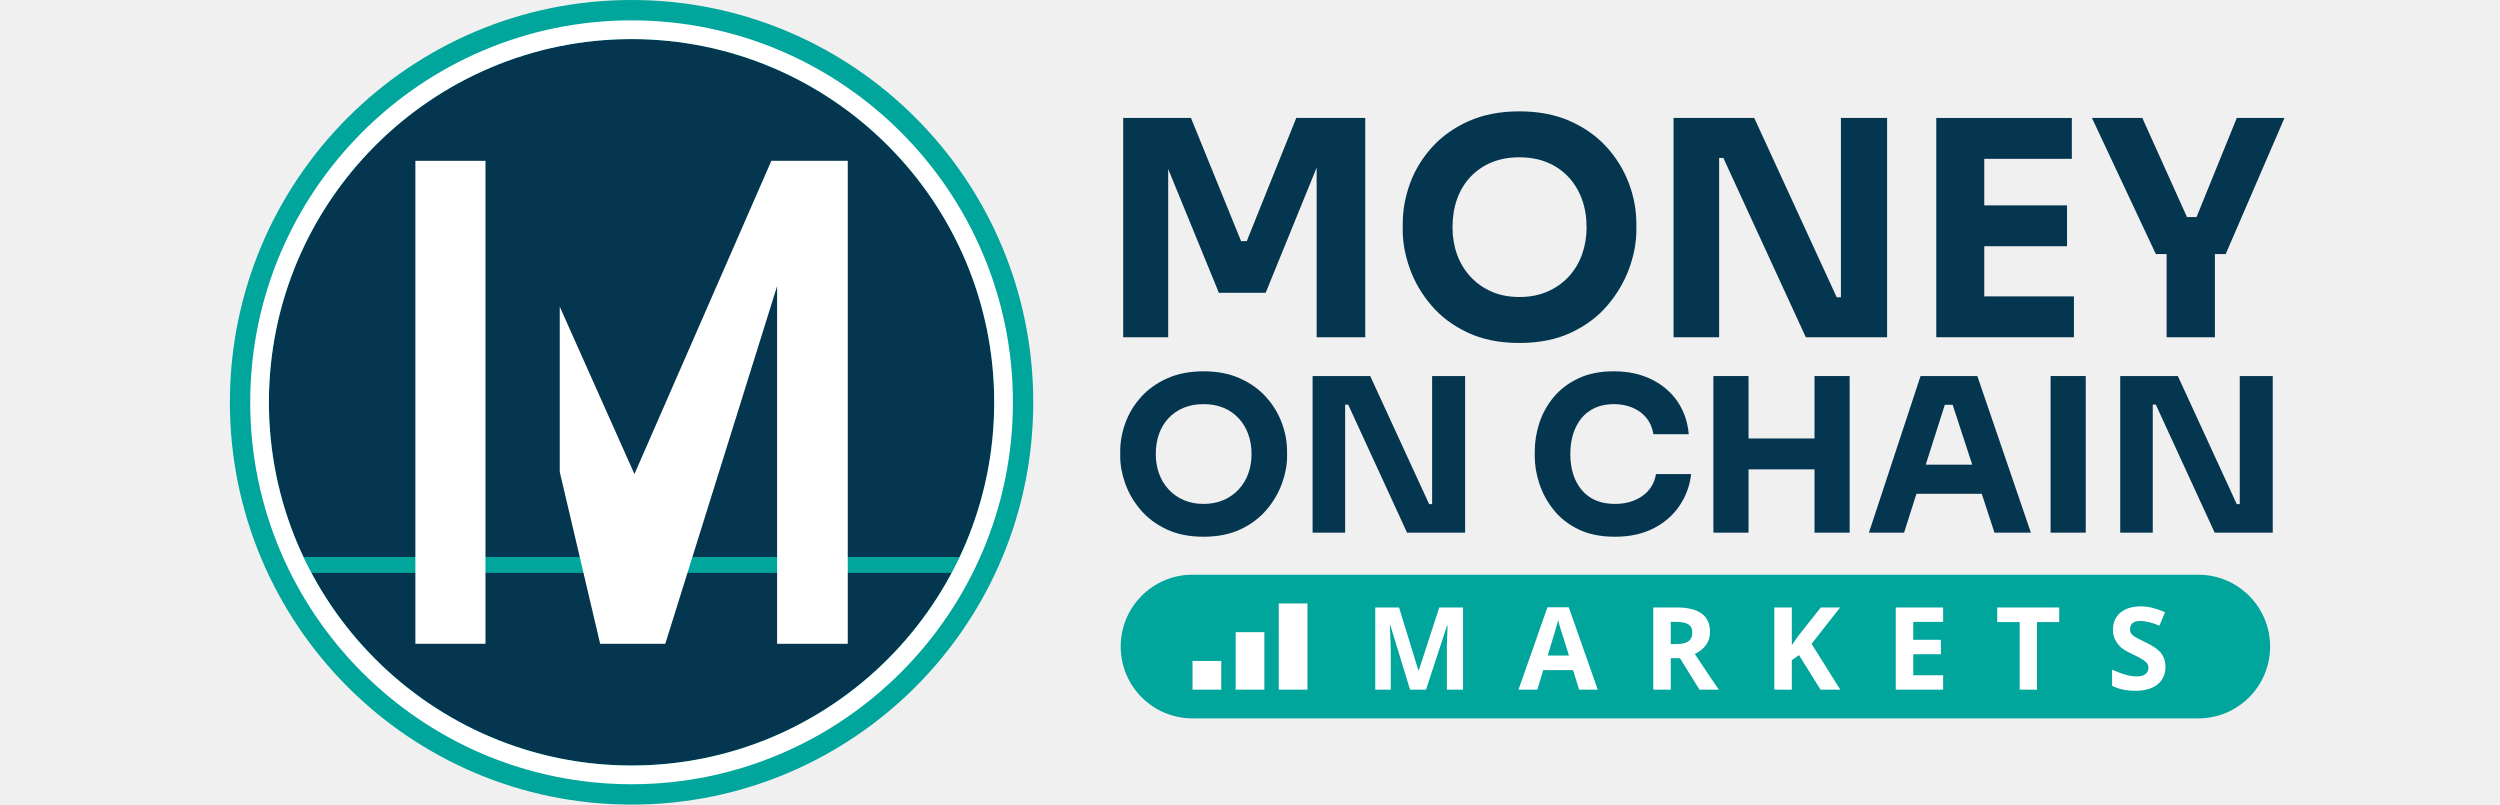
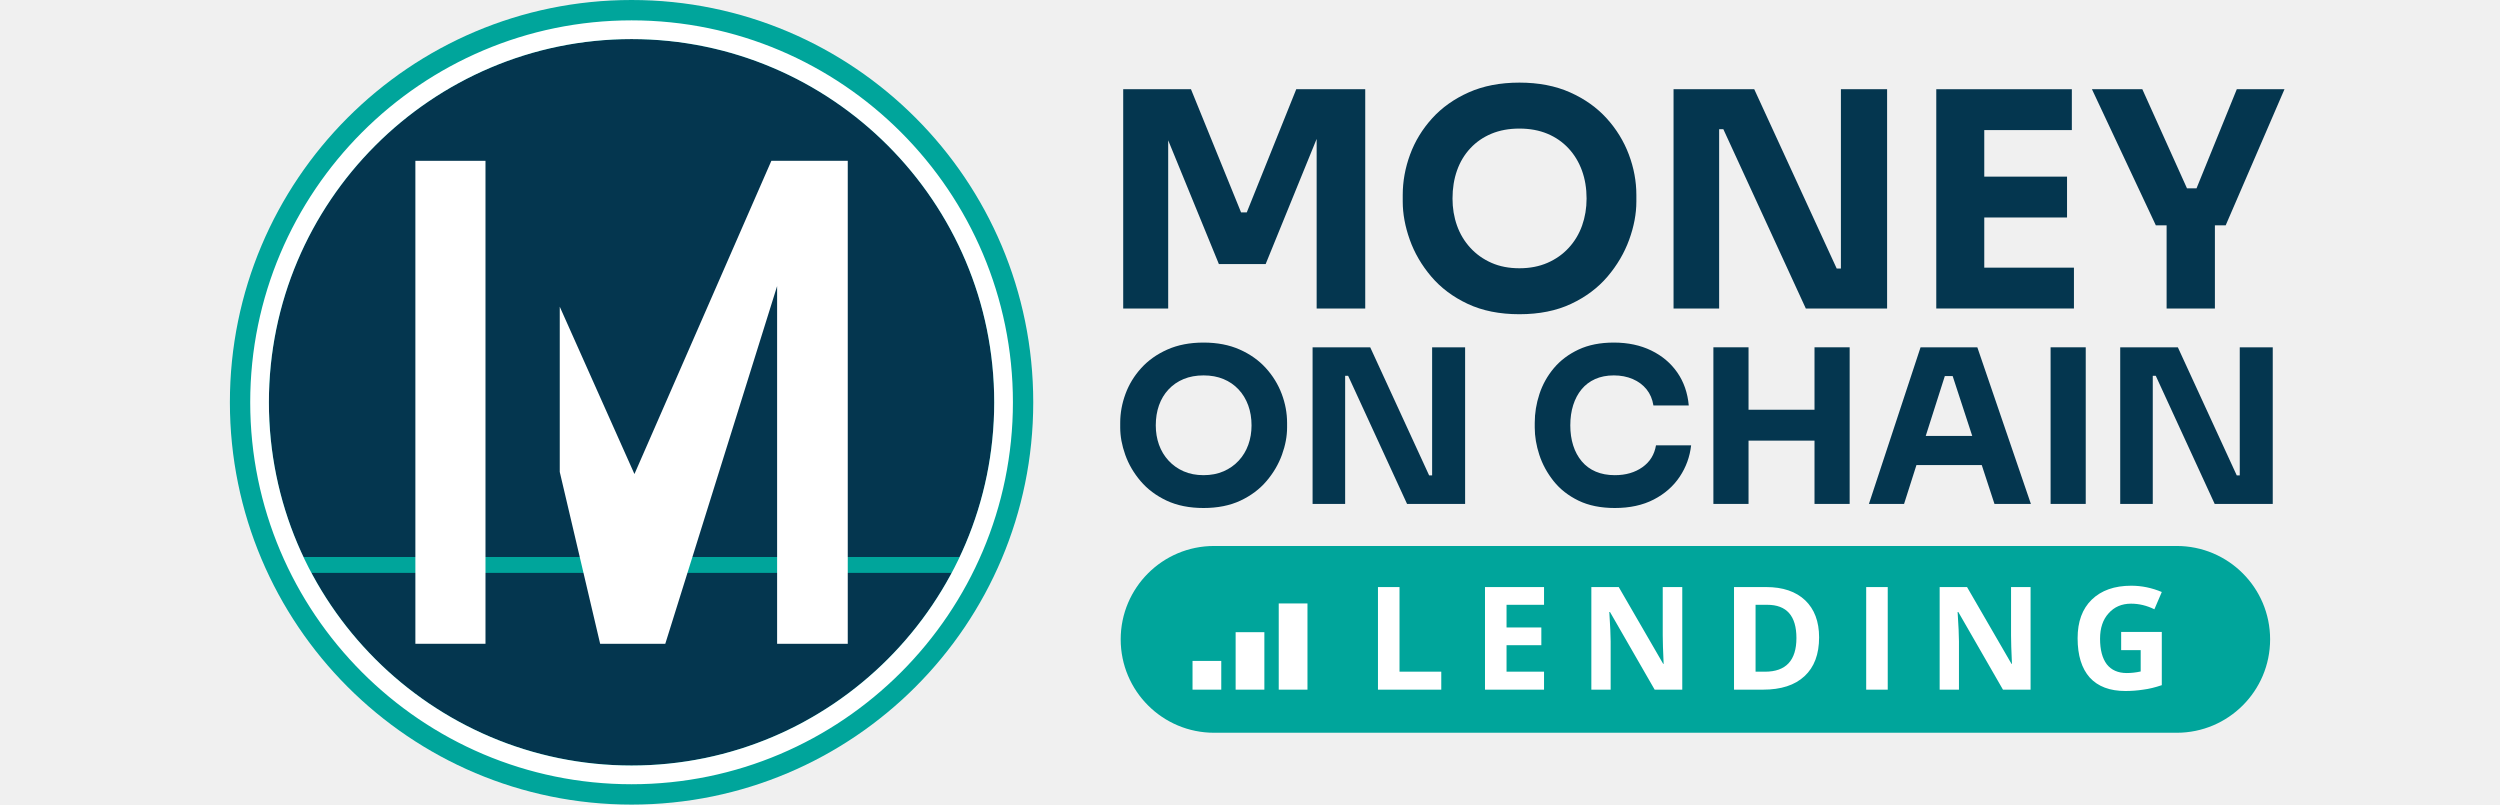
<svg xmlns="http://www.w3.org/2000/svg" width="174px" height="56px" viewBox="0 0 174 56" version="1.1">
  <g id="logo-app" stroke="none" fill="none" fill-rule="evenodd" stroke-width="1">
    <g id="Group-29" transform="translate(16, 0)">
-       <path d="M91.701,20.295 C91.124,20.546 90.473,20.671 89.75,20.671 C89.026,20.671 88.379,20.546 87.809,20.295 C87.238,20.044 86.747,19.696 86.337,19.249 C85.926,18.803 85.617,18.287 85.408,17.702 C85.199,17.116 85.095,16.489 85.095,15.821 C85.095,15.11 85.199,14.458 85.408,13.866 C85.617,13.274 85.926,12.758 86.337,12.319 C86.747,11.879 87.238,11.542 87.809,11.305 C88.379,11.068 89.026,10.949 89.75,10.949 C90.473,10.949 91.12,11.068 91.691,11.305 C92.262,11.542 92.752,11.879 93.163,12.319 C93.573,12.758 93.886,13.274 94.102,13.866 C94.318,14.458 94.426,15.11 94.426,15.821 C94.426,16.489 94.321,17.116 94.113,17.702 C93.904,18.287 93.594,18.803 93.184,19.249 C92.773,19.696 92.279,20.044 91.701,20.295 M95.887,21.246 C96.555,20.459 97.056,19.604 97.39,18.685 C97.724,17.765 97.891,16.88 97.891,16.03 L97.891,15.57 C97.891,14.622 97.717,13.685 97.369,12.758 C97.021,11.831 96.506,10.991 95.824,10.238 C95.142,9.486 94.293,8.883 93.278,8.43 C92.262,7.977 91.086,7.75 89.75,7.75 C88.414,7.75 87.238,7.977 86.222,8.43 C85.206,8.883 84.357,9.486 83.676,10.238 C82.993,10.991 82.482,11.831 82.141,12.758 C81.8,13.685 81.63,14.622 81.63,15.57 L81.63,16.03 C81.63,16.88 81.793,17.765 82.12,18.685 C82.447,19.604 82.945,20.459 83.613,21.246 C84.281,22.033 85.126,22.667 86.149,23.148 C87.172,23.629 88.372,23.87 89.75,23.87 C91.127,23.87 92.328,23.629 93.35,23.148 C94.373,22.667 95.219,22.033 95.887,21.246" id="Fill-2" fill="#04364F" />
-       <polygon id="Fill-4" fill="#04364F" points="103.652 10.991 103.944 10.991 109.685 23.473 115.342 23.473 115.342 8.21 112.127 8.21 112.127 20.691 111.835 20.691 106.095 8.21 100.479 8.21 100.479 23.473 103.652 23.473" />
-       <polygon id="Fill-6" fill="#04364F" points="122.105 23.472 128.346 23.472 128.346 20.629 122.105 20.629 122.105 17.137 127.866 17.137 127.866 14.294 122.105 14.294 122.105 11.054 128.2 11.054 128.2 8.21 122.105 8.21 121.687 8.21 118.765 8.21 118.765 23.472 121.687 23.472" />
-       <polygon id="Fill-8" fill="#04364F" points="134.796 17.681 134.796 23.473 138.157 23.473 138.157 17.681 138.909 17.681 143 8.21 139.681 8.21 136.877 15.11 136.215 15.11 133.106 8.21 129.599 8.21 134.045 17.681" />
-       <path d="M70.883,32.952 C70.734,33.369 70.513,33.738 70.22,34.056 C69.926,34.375 69.573,34.624 69.161,34.803 C68.748,34.982 68.283,35.072 67.767,35.072 C67.25,35.072 66.788,34.982 66.38,34.803 C65.972,34.624 65.622,34.375 65.329,34.056 C65.035,33.738 64.815,33.369 64.665,32.952 C64.516,32.533 64.442,32.086 64.442,31.608 C64.442,31.1 64.516,30.634 64.665,30.211 C64.815,29.788 65.035,29.42 65.329,29.106 C65.622,28.792 65.972,28.551 66.38,28.382 C66.788,28.213 67.25,28.128 67.767,28.128 C68.283,28.128 68.746,28.213 69.153,28.382 C69.561,28.551 69.911,28.792 70.205,29.106 C70.498,29.42 70.721,29.788 70.875,30.211 C71.03,30.634 71.107,31.1 71.107,31.608 C71.107,32.086 71.032,32.533 70.883,32.952 M72.105,27.62 C71.619,27.082 71.012,26.652 70.286,26.329 C69.561,26.005 68.721,25.843 67.767,25.843 C66.813,25.843 65.972,26.005 65.247,26.329 C64.521,26.652 63.915,27.082 63.428,27.62 C62.94,28.158 62.575,28.758 62.332,29.42 C62.088,30.082 61.967,30.751 61.967,31.428 L61.967,31.757 C61.967,32.364 62.083,32.996 62.317,33.653 C62.55,34.31 62.906,34.92 63.383,35.482 C63.86,36.045 64.464,36.498 65.194,36.842 C65.925,37.185 66.783,37.357 67.767,37.357 C68.751,37.357 69.608,37.185 70.339,36.842 C71.069,36.498 71.673,36.045 72.15,35.482 C72.628,34.92 72.985,34.31 73.224,33.653 C73.463,32.996 73.581,32.364 73.581,31.757 L73.581,31.428 C73.581,30.751 73.457,30.082 73.209,29.42 C72.96,28.758 72.593,28.158 72.105,27.62" id="Fill-10" fill="#04364F" />
-       <polygon id="Fill-12" fill="#04364F" points="83.676 35.087 83.467 35.087 79.367 26.172 75.356 26.172 75.356 37.073 77.622 37.073 77.622 28.158 77.831 28.158 81.931 37.073 85.972 37.073 85.972 26.172 83.676 26.172" />
-       <path d="M98.31,34.519 C97.788,34.887 97.149,35.072 96.394,35.072 C95.897,35.072 95.455,34.99 95.067,34.826 C94.68,34.662 94.354,34.422 94.091,34.109 C93.827,33.795 93.628,33.427 93.494,33.003 C93.36,32.581 93.293,32.115 93.293,31.608 C93.293,31.09 93.36,30.62 93.494,30.196 C93.628,29.773 93.822,29.407 94.076,29.099 C94.329,28.79 94.645,28.551 95.022,28.382 C95.4,28.213 95.833,28.128 96.32,28.128 C96.807,28.128 97.246,28.213 97.639,28.382 C98.032,28.551 98.352,28.79 98.601,29.099 C98.849,29.407 99.008,29.781 99.078,30.219 L101.538,30.219 C101.459,29.343 101.193,28.579 100.741,27.926 C100.288,27.274 99.685,26.764 98.929,26.396 C98.173,26.028 97.304,25.843 96.32,25.843 C95.375,25.843 94.558,26.005 93.867,26.329 C93.176,26.653 92.604,27.083 92.152,27.62 C91.7,28.158 91.364,28.757 91.146,29.42 C90.927,30.082 90.818,30.751 90.818,31.429 L90.818,31.757 C90.818,32.374 90.925,33.009 91.138,33.661 C91.352,34.313 91.683,34.92 92.13,35.483 C92.577,36.046 93.153,36.498 93.859,36.842 C94.565,37.185 95.41,37.357 96.394,37.357 C97.438,37.357 98.34,37.16 99.1,36.767 C99.861,36.374 100.462,35.847 100.905,35.184 C101.347,34.522 101.613,33.793 101.702,32.996 L99.257,32.996 C99.147,33.644 98.832,34.151 98.31,34.519" id="Fill-14" fill="#04364F" />
-       <polygon id="Fill-16" fill="#04364F" points="110.29 30.518 105.698 30.518 105.698 26.172 103.252 26.172 103.252 37.073 105.698 37.073 105.698 32.668 110.29 32.668 110.29 37.073 112.736 37.073 112.736 26.172 110.29 26.172" />
-       <path d="M118.032,32.339 L119.36,28.173 L119.905,28.173 L121.267,32.339 L118.032,32.339 Z M117.671,26.172 L114.077,37.073 L116.523,37.073 L117.384,34.37 L121.931,34.37 L122.815,37.073 L125.35,37.073 L121.622,26.172 L117.671,26.172 Z" id="Fill-18" fill="#04364F" />
-       <polygon id="Fill-20" fill="#04364F" points="126.721 37.073 129.167 37.073 129.167 26.172 126.721 26.172" />
-       <polygon id="Fill-22" fill="#04364F" points="139.887 35.087 139.678 35.087 135.578 26.172 131.567 26.172 131.567 37.073 133.833 37.073 133.833 28.158 134.042 28.158 138.142 37.073 142.183 37.073 142.183 26.172 139.887 26.172" />
+       <path d="M91.701,18.295 C91.124,18.546 90.473,18.671 89.75,18.671 C89.026,18.671 88.379,18.546 87.809,18.295 C87.238,18.044 86.747,17.696 86.337,17.249 C85.926,16.803 85.617,16.287 85.408,15.702 C85.199,15.116 85.095,14.489 85.095,13.821 C85.095,13.11 85.199,12.458 85.408,11.866 C85.617,11.274 85.926,10.758 86.337,10.319 C86.747,9.879 87.238,9.542 87.809,9.305 C88.379,9.068 89.026,8.949 89.75,8.949 C90.473,8.949 91.12,9.068 91.691,9.305 C92.262,9.542 92.752,9.879 93.163,10.319 C93.573,10.758 93.886,11.274 94.102,11.866 C94.318,12.458 94.426,13.11 94.426,13.821 C94.426,14.489 94.321,15.116 94.113,15.702 C93.904,16.287 93.594,16.803 93.184,17.249 C92.773,17.696 92.279,18.044 91.701,18.295 M95.887,19.246 C96.555,18.459 97.056,17.604 97.39,16.685 C97.724,15.765 97.891,14.88 97.891,14.03 L97.891,13.57 C97.891,12.622 97.717,11.685 97.369,10.758 C97.021,9.831 96.506,8.991 95.824,8.238 C95.142,7.486 94.293,6.883 93.278,6.43 C92.262,5.977 91.086,5.75 89.75,5.75 C88.414,5.75 87.238,5.977 86.222,6.43 C85.206,6.883 84.357,7.486 83.676,8.238 C82.993,8.991 82.482,9.831 82.141,10.758 C81.8,11.685 81.63,12.622 81.63,13.57 L81.63,14.03 C81.63,14.88 81.793,15.765 82.12,16.685 C82.447,17.604 82.945,18.459 83.613,19.246 C84.281,20.033 85.126,20.667 86.149,21.148 C87.172,21.629 88.372,21.87 89.75,21.87 C91.127,21.87 92.328,21.629 93.35,21.148 C94.373,20.667 95.219,20.033 95.887,19.246" id="Fill-2" fill="#04364F" />
+       <polygon id="Fill-4" fill="#04364F" points="103.652 8.991 103.944 8.991 109.685 21.473 115.342 21.473 115.342 6.21 112.127 6.21 112.127 18.691 111.835 18.691 106.095 6.21 100.479 6.21 100.479 21.473 103.652 21.473" />
+       <polygon id="Fill-6" fill="#04364F" points="122.105 21.472 128.346 21.472 128.346 18.629 122.105 18.629 122.105 15.137 127.866 15.137 127.866 12.294 122.105 12.294 122.105 9.054 128.2 9.054 128.2 6.21 122.105 6.21 121.687 6.21 118.765 6.21 118.765 21.472 121.687 21.472" />
+       <polygon id="Fill-8" fill="#04364F" points="134.796 15.681 134.796 21.473 138.157 21.473 138.157 15.681 138.909 15.681 143 6.21 139.681 6.21 136.877 13.11 136.215 13.11 133.106 6.21 129.599 6.21 134.045 15.681" />
+       <path d="M70.883,30.952 C70.734,31.369 70.513,31.738 70.22,32.056 C69.926,32.375 69.573,32.624 69.161,32.803 C68.748,32.982 68.283,33.072 67.767,33.072 C67.25,33.072 66.788,32.982 66.38,32.803 C65.972,32.624 65.622,32.375 65.329,32.056 C65.035,31.738 64.815,31.369 64.665,30.952 C64.516,30.533 64.442,30.086 64.442,29.608 C64.442,29.1 64.516,28.634 64.665,28.211 C64.815,27.788 65.035,27.42 65.329,27.106 C65.622,26.792 65.972,26.551 66.38,26.382 C66.788,26.213 67.25,26.128 67.767,26.128 C68.283,26.128 68.746,26.213 69.153,26.382 C69.561,26.551 69.911,26.792 70.205,27.106 C70.498,27.42 70.721,27.788 70.875,28.211 C71.03,28.634 71.107,29.1 71.107,29.608 C71.107,30.086 71.032,30.533 70.883,30.952 M72.105,25.62 C71.619,25.082 71.012,24.652 70.286,24.329 C69.561,24.005 68.721,23.843 67.767,23.843 C66.813,23.843 65.972,24.005 65.247,24.329 C64.521,24.652 63.915,25.082 63.428,25.62 C62.94,26.158 62.575,26.758 62.332,27.42 C62.088,28.082 61.967,28.751 61.967,29.428 L61.967,29.757 C61.967,30.364 62.083,30.996 62.317,31.653 C62.55,32.31 62.906,32.92 63.383,33.482 C63.86,34.045 64.464,34.498 65.194,34.842 C65.925,35.185 66.783,35.357 67.767,35.357 C68.751,35.357 69.608,35.185 70.339,34.842 C71.069,34.498 71.673,34.045 72.15,33.482 C72.628,32.92 72.985,32.31 73.224,31.653 C73.463,30.996 73.581,30.364 73.581,29.757 L73.581,29.428 C73.581,28.751 73.457,28.082 73.209,27.42 C72.96,26.758 72.593,26.158 72.105,25.62" id="Fill-10" fill="#04364F" />
+       <polygon id="Fill-12" fill="#04364F" points="83.676 33.087 83.467 33.087 79.367 24.172 75.356 24.172 75.356 35.073 77.622 35.073 77.622 26.158 77.831 26.158 81.931 35.073 85.972 35.073 85.972 24.172 83.676 24.172" />
+       <path d="M98.31,32.519 C97.788,32.887 97.149,33.072 96.394,33.072 C95.897,33.072 95.455,32.99 95.067,32.826 C94.68,32.662 94.354,32.422 94.091,32.109 C93.827,31.795 93.628,31.427 93.494,31.003 C93.36,30.581 93.293,30.115 93.293,29.608 C93.293,29.09 93.36,28.62 93.494,28.196 C93.628,27.773 93.822,27.407 94.076,27.099 C94.329,26.79 94.645,26.551 95.022,26.382 C95.4,26.213 95.833,26.128 96.32,26.128 C96.807,26.128 97.246,26.213 97.639,26.382 C98.032,26.551 98.352,26.79 98.601,27.099 C98.849,27.407 99.008,27.781 99.078,28.219 L101.538,28.219 C101.459,27.343 101.193,26.579 100.741,25.926 C100.288,25.274 99.685,24.764 98.929,24.396 C98.173,24.028 97.304,23.843 96.32,23.843 C95.375,23.843 94.558,24.005 93.867,24.329 C93.176,24.653 92.604,25.083 92.152,25.62 C91.7,26.158 91.364,26.757 91.146,27.42 C90.927,28.082 90.818,28.751 90.818,29.429 L90.818,29.757 C90.818,30.374 90.925,31.009 91.138,31.661 C91.352,32.313 91.683,32.92 92.13,33.483 C92.577,34.046 93.153,34.498 93.859,34.842 C94.565,35.185 95.41,35.357 96.394,35.357 C97.438,35.357 98.34,35.16 99.1,34.767 C99.861,34.374 100.462,33.847 100.905,33.184 C101.347,32.522 101.613,31.793 101.702,30.996 L99.257,30.996 C99.147,31.644 98.832,32.151 98.31,32.519" id="Fill-14" fill="#04364F" />
+       <polygon id="Fill-16" fill="#04364F" points="110.29 28.518 105.698 28.518 105.698 24.172 103.252 24.172 103.252 35.073 105.698 35.073 105.698 30.668 110.29 30.668 110.29 35.073 112.736 35.073 112.736 24.172 110.29 24.172" />
+       <path d="M118.032,30.339 L119.36,26.173 L119.905,26.173 L121.267,30.339 L118.032,30.339 Z M117.671,24.172 L114.077,35.073 L116.523,35.073 L117.384,32.37 L121.931,32.37 L122.815,35.073 L125.35,35.073 L121.622,24.172 L117.671,24.172 Z" id="Fill-18" fill="#04364F" />
+       <polygon id="Fill-20" fill="#04364F" points="126.721 35.073 129.167 35.073 129.167 24.172 126.721 24.172" />
+       <polygon id="Fill-22" fill="#04364F" points="139.887 33.087 139.678 33.087 135.578 24.172 131.567 24.172 131.567 35.073 133.833 35.073 133.833 26.158 134.042 26.158 138.142 35.073 142.183 35.073 142.183 24.172 139.887 24.172" />
      <path d="M55.914,28 C55.914,43.464 43.397,56 27.957,56 C12.517,56 0,43.464 0,28 C0,12.536 12.517,0 27.957,0 C43.397,0 55.914,12.536 55.914,28" id="Fill-23" fill="#00A59B" />
      <path d="M27.957,2.72 C14.039,2.72 2.715,14.06 2.715,28 C2.715,41.94 14.039,53.28 27.957,53.28 C41.875,53.28 53.198,41.94 53.198,28 C53.198,14.06 41.875,2.72 27.957,2.72" id="Fill-24" fill="#04364F" />
      <polygon id="Fill-25" fill="#00A59B" points="3.845 39.872 53.198 39.872 53.198 38.767 3.845 38.767" />
      <path d="M2.065,28 C2.065,13.678 13.657,2.068 27.957,2.068 L27.957,2.068 C13.657,2.068 2.065,13.678 2.065,28 C2.065,42.322 13.657,53.932 27.957,53.932 L27.957,53.932 C13.657,53.932 2.065,42.322 2.065,28 M27.957,53.28 C14.039,53.28 2.715,41.94 2.715,28 C2.715,14.06 14.039,2.72 27.957,2.72 C41.875,2.72 53.198,14.06 53.198,28 C53.198,41.94 41.875,53.28 27.957,53.28 M27.957,1.417 C13.322,1.417 1.415,13.342 1.415,28 C1.415,42.658 13.322,54.583 27.957,54.583 C42.592,54.583 54.499,42.658 54.499,28 C54.499,13.342 42.592,1.417 27.957,1.417" id="Fill-26" fill="#FFFFFF" />
      <polygon id="Fill-27" fill="#FFFFFF" points="12.91 44.807 17.79 44.807 17.79 11.193 12.91 11.193" />
      <polygon id="Fill-28" fill="#FFFFFF" points="37.687 11.193 28.157 32.994 22.959 21.347 22.959 32.846 25.77 44.807 30.304 44.807 38.087 19.913 38.087 44.807 43.004 44.807 43.004 11.193" />
-       <polygon id="Fill-1" fill="#04364F" points="65.306 11.764 68.834 20.378 72.09 20.378 75.639 11.668 75.639 23.472 79.02 23.472 79.02 8.21 74.219 8.21 70.775 16.782 70.378 16.782 66.892 8.21 62.175 8.21 62.175 23.472 65.306 23.472" />
-       <g id="Group" transform="translate(62, 38)">
-         <rect id="Rectangle-2" fill="#00A59B" x="0" y="2" width="80" height="10" rx="5" />
-         <g transform="translate(5, 0)" fill="#FFFFFF">
-           <text id="MARKETS" font-family="OpenSans-Bold, Open Sans" font-size="8" font-weight="bold" letter-spacing="3.143">
-             <tspan x="12" y="10">MARKETS</tspan>
+       <polygon id="Fill-1" fill="#04364F" points="65.306 9.764 68.834 18.378 72.09 18.378 75.639 9.668 75.639 21.472 79.02 21.472 79.02 6.21 74.219 6.21 70.775 14.782 70.378 14.782 66.892 6.21 62.175 6.21 62.175 21.472 65.306 21.472" />
+       <g id="Group" transform="translate(62, 36)">
+         <rect id="Rectangle-2" fill="#00A59B" x="0" y="2" width="80" height="13" rx="6.5" />
+         <g transform="translate(5, 2)" fill="#FFFFFF">
+           <text id="LENDING" font-family="OpenSans-Bold, Open Sans" font-size="10" font-weight="bold" letter-spacing="1.8">
+             <tspan x="12" y="10">LENDING</tspan>
          </text>
          <rect id="Rectangle" x="0" y="8" width="2" height="2" />
          <rect id="Rectangle" x="3" y="6" width="2" height="4" />
          <rect id="Rectangle" x="6" y="4" width="2" height="6" />
        </g>
      </g>
    </g>
  </g>
</svg>
